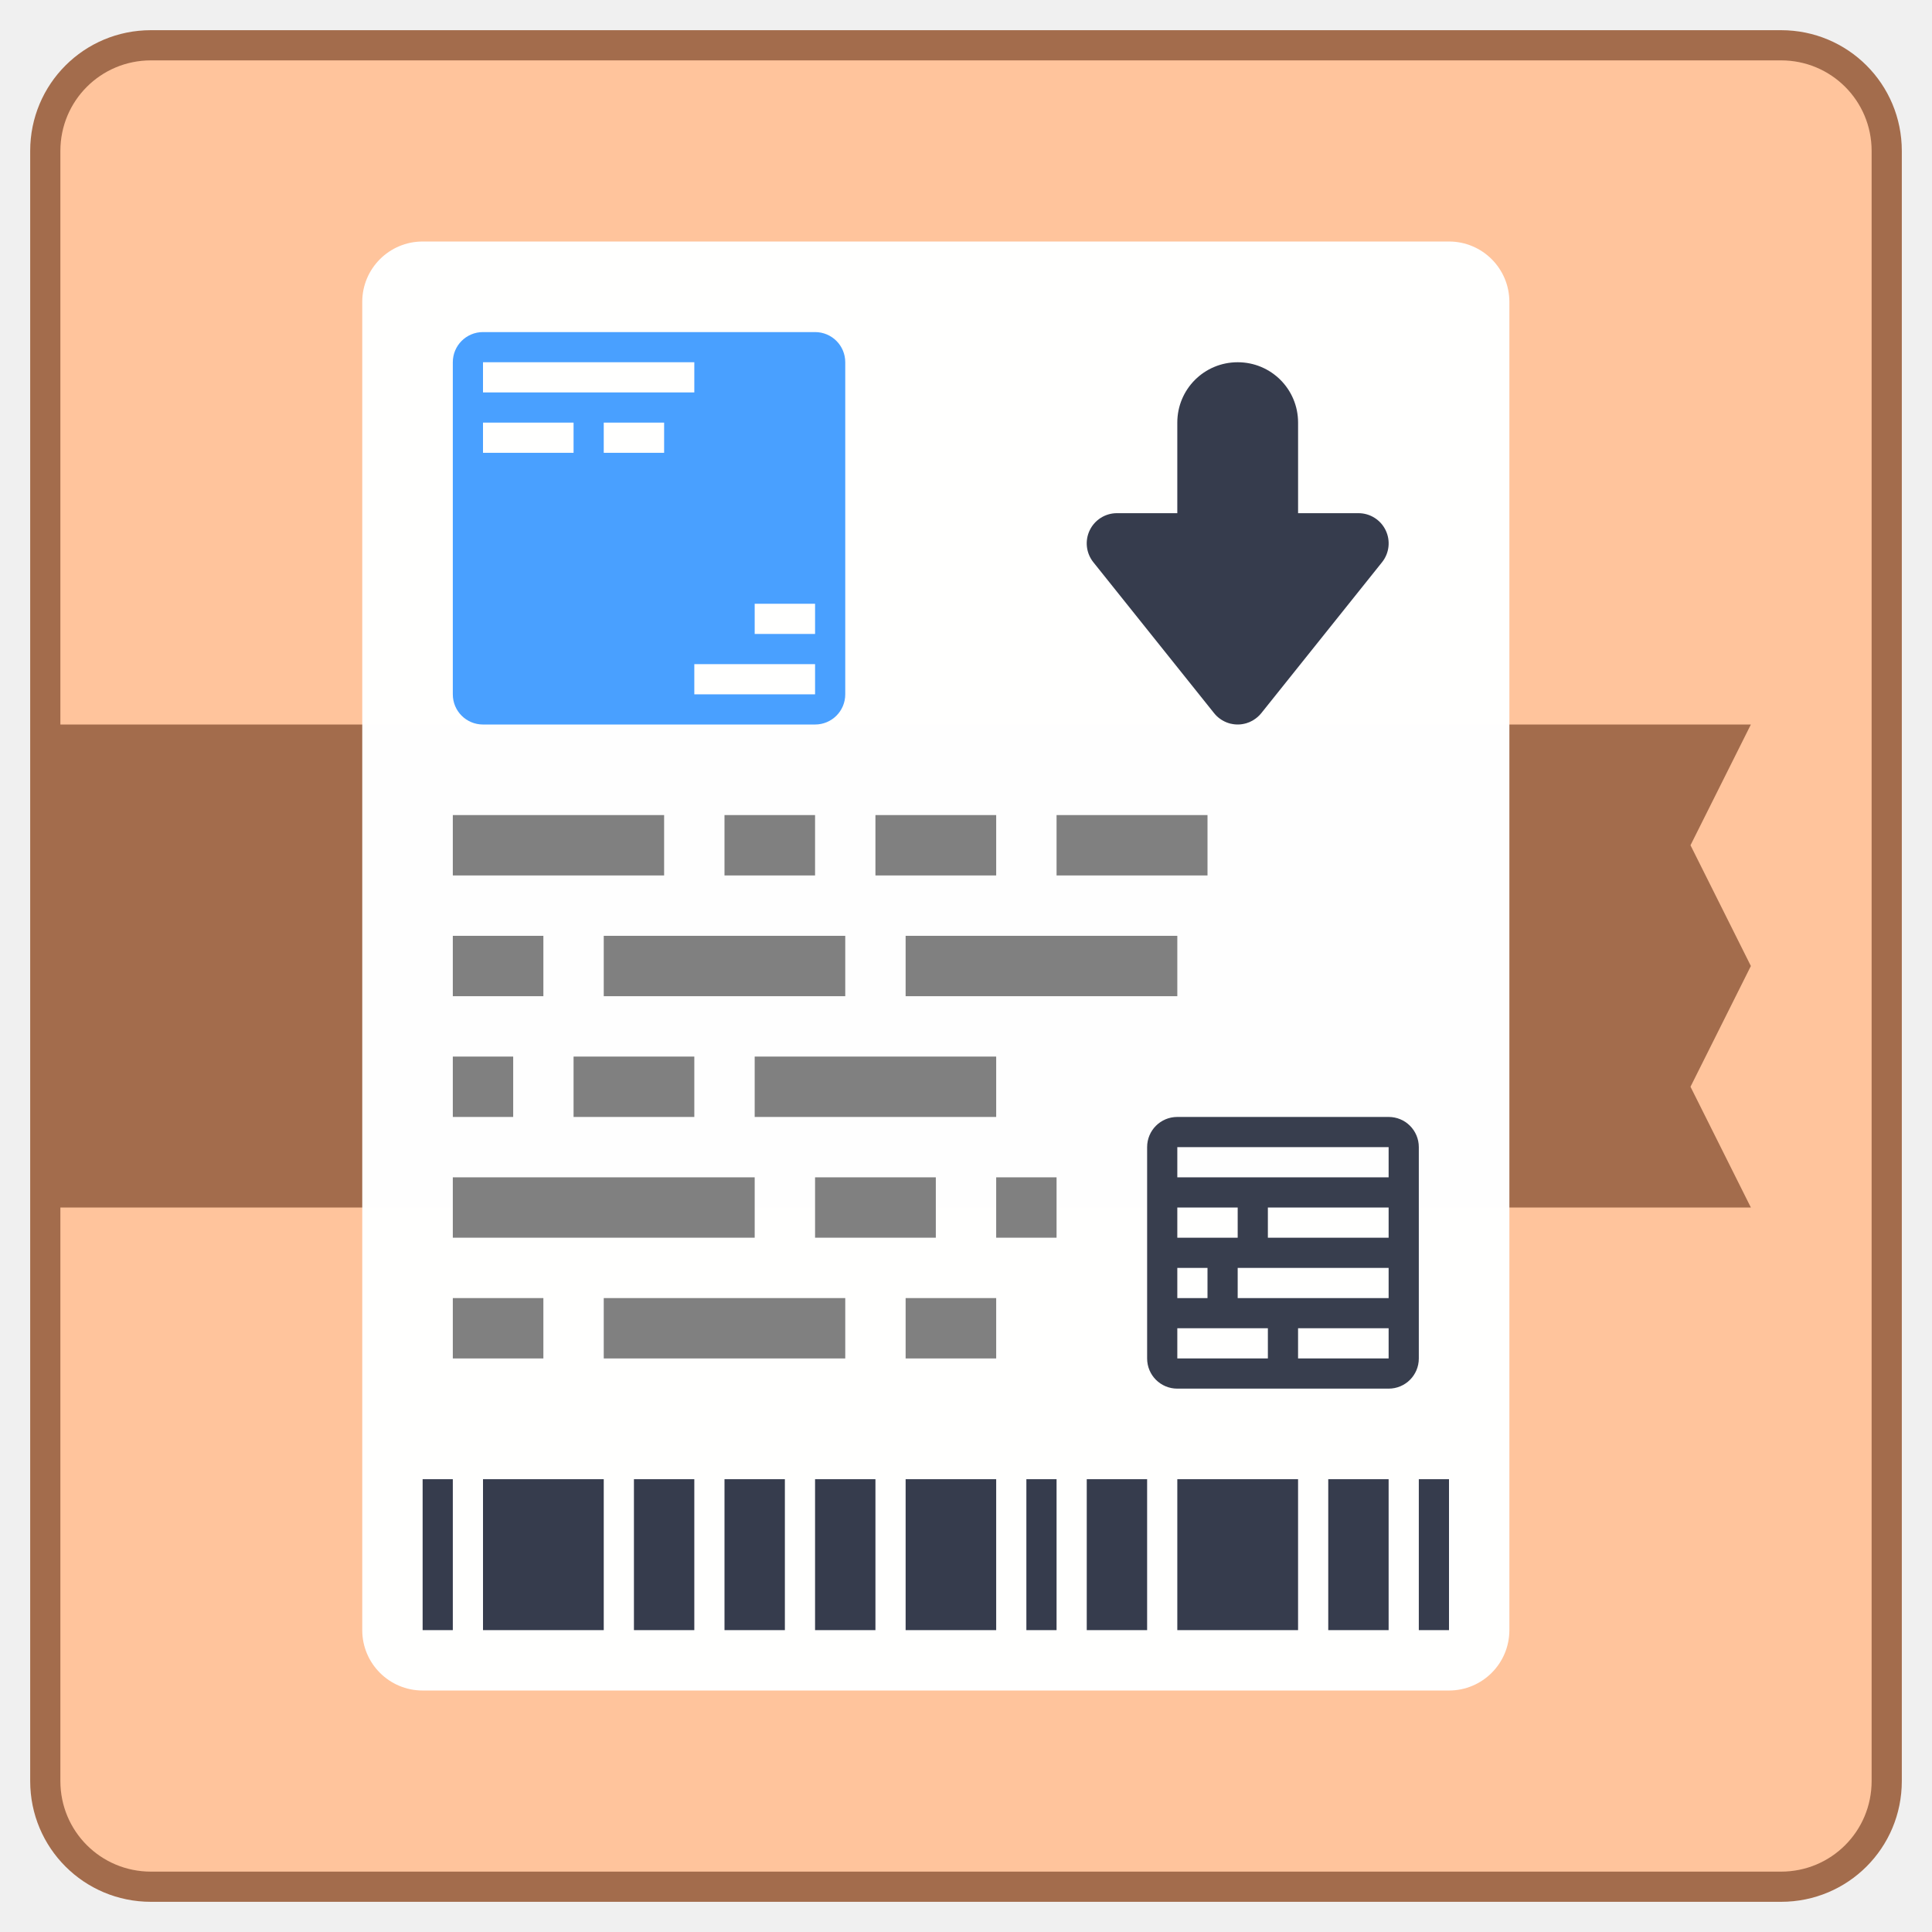
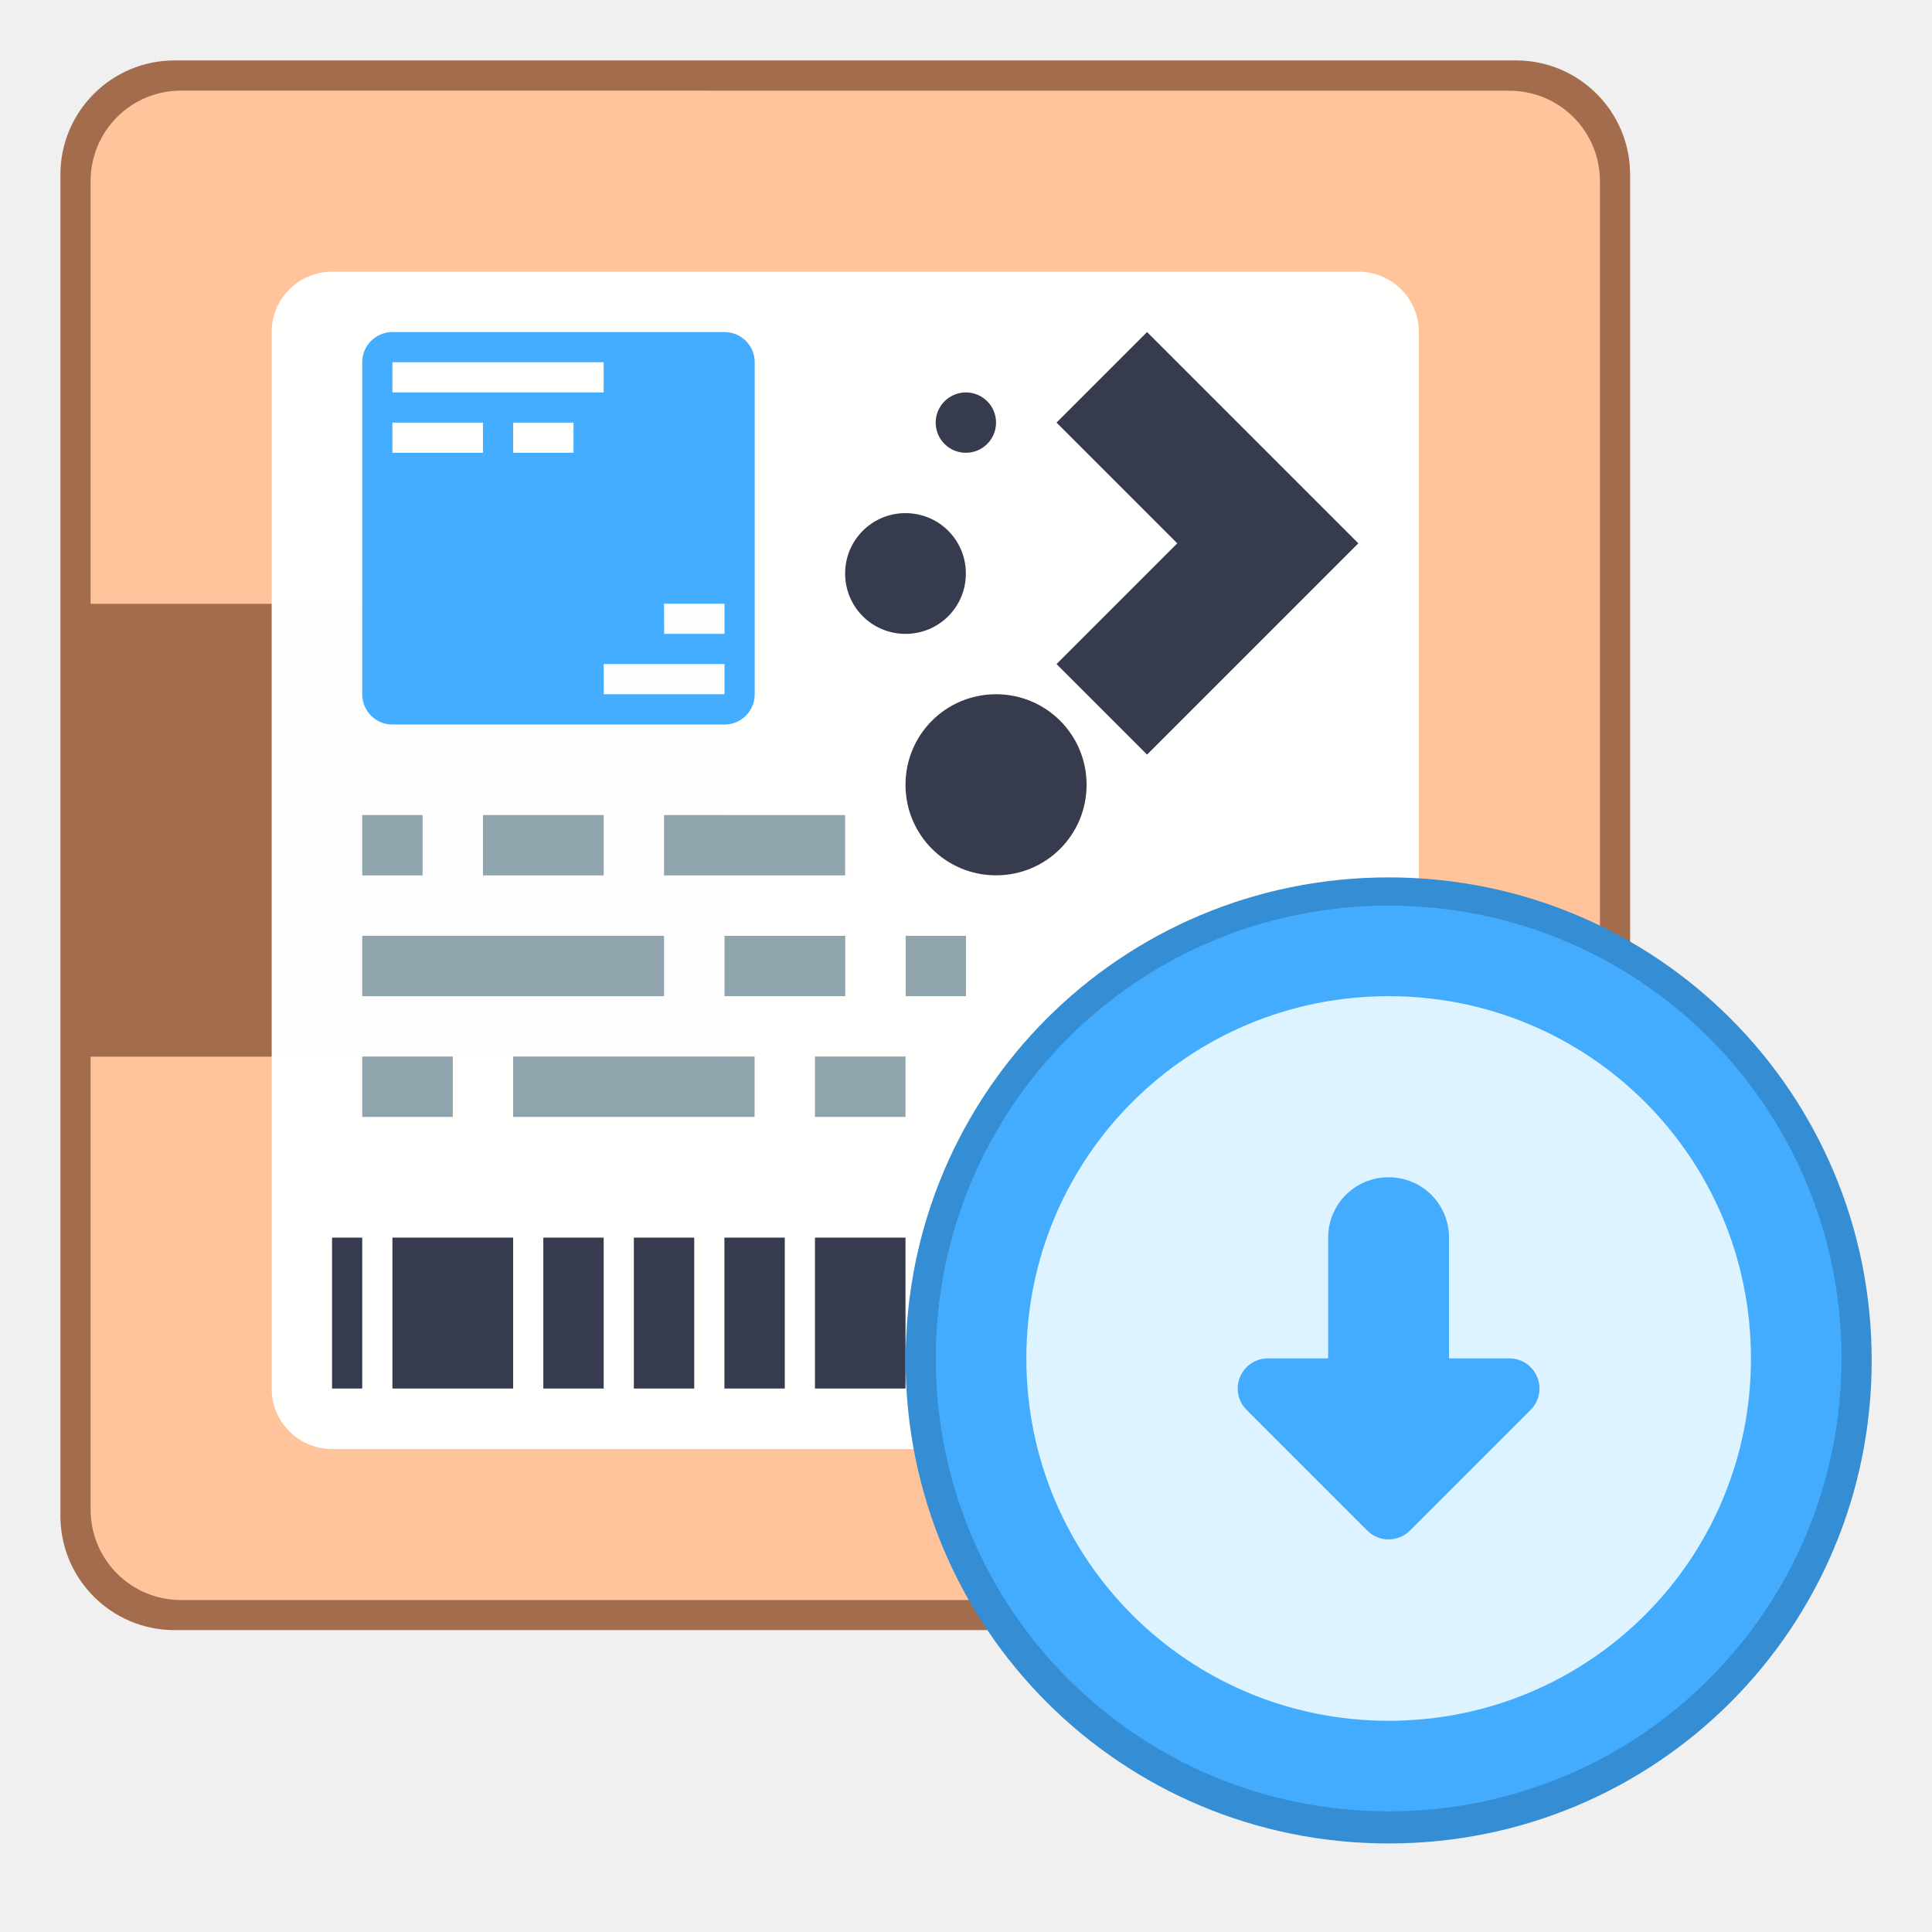
- <svg xmlns="http://www.w3.org/2000/svg" width="64" height="64" viewBox="0 0 64 64" version="1.1" id="svg8">
+ <svg xmlns="http://www.w3.org/2000/svg" width="64" height="64" viewBox="0 0 64 64" version="1.1" id="svg8" xml:space="preserve">
  <defs id="defs2">
    <style id="current-color-scheme" type="text/css">
      .ColorScheme-Text {
        color:#122036;
      }
      </style>
    <style id="current-color-scheme-2" type="text/css">
      .ColorScheme-Text {
        color:#122036;
      }
      </style>
    <style type="text/css" id="current-color-scheme-60">
      .ColorScheme-Text {
        color:#122036;
      }
      </style>
    <style id="current-color-scheme-6" type="text/css">
      .ColorScheme-Text {
        color:#122036;
      }
      </style>
    <style id="current-color-scheme-2-6" type="text/css">
      .ColorScheme-Text {
        color:#122036;
      }
      </style>
+     <style id="current-color-scheme-53" type="text/css">
+       .ColorScheme-Text {
+         color:#122036;
+       }
+       </style>
+     <style id="current-color-scheme-2-5" type="text/css">
+       .ColorScheme-Text {
+         color:#122036;
+       }
+       </style>
+     <style type="text/css" id="current-color-scheme-60-6">
+       .ColorScheme-Text {
+         color:#122036;
+       }
+       </style>
+     <style id="current-color-scheme-6-2" type="text/css">
+       .ColorScheme-Text {
+         color:#122036;
+       }
+       </style>
+     <style id="current-color-scheme-2-6-9" type="text/css">
+       .ColorScheme-Text {
+         color:#122036;
+       }
+       </style>
+     <style type="text/css" id="current-color-scheme-5">
+       .ColorScheme-Text {
+         color:#122036;
+       }
+       </style>
+     <style type="text/css" id="current-color-scheme-2-3">
+       .ColorScheme-Text {
+         color:#122036;
+       }
+       </style>
+     <style id="current-color-scheme-60-5" type="text/css">
+       .ColorScheme-Text {
+         color:#122036;
+       }
+       </style>
+     <style type="text/css" id="current-color-scheme-6-6">
+       .ColorScheme-Text {
+         color:#122036;
+       }
+       </style>
+     <style type="text/css" id="current-color-scheme-2-6-2">
+       .ColorScheme-Text {
+         color:#122036;
+       }
+       </style>
+     <style id="current-color-scheme-8" type="text/css">
+       .ColorScheme-Text {
+         color:#122036;
+       }
+       </style>
+     <style id="current-color-scheme-2-7" type="text/css">
+       .ColorScheme-Text {
+         color:#122036;
+       }
+       </style>
+     <style type="text/css" id="current-color-scheme-60-9">
+       .ColorScheme-Text {
+         color:#122036;
+       }
+       </style>
+     <style id="current-color-scheme-6-20" type="text/css">
+       .ColorScheme-Text {
+         color:#122036;
+       }
+       </style>
+     <style id="current-color-scheme-2-6-23" type="text/css">
+       .ColorScheme-Text {
+         color:#122036;
+       }
+       </style>
+     <style type="text/css" id="current-color-scheme-5-7">
+       .ColorScheme-Text {
+         color:#122036;
+       }
+       </style>
+     <style type="text/css" id="current-color-scheme-2-3-5">
+       .ColorScheme-Text {
+         color:#122036;
+       }
+       </style>
+     <style id="current-color-scheme-60-5-9" type="text/css">
+       .ColorScheme-Text {
+         color:#122036;
+       }
+       </style>
+     <style type="text/css" id="current-color-scheme-6-6-2">
+       .ColorScheme-Text {
+         color:#122036;
+       }
+       </style>
+     <style type="text/css" id="current-color-scheme-2-6-2-2">
+       .ColorScheme-Text {
+         color:#122036;
+       }
+       </style>
+     <style id="current-color-scheme-47" type="text/css">
+       .ColorScheme-Text {
+         color:#122036;
+       }
+       </style>
+     <style id="current-color-scheme-2-8" type="text/css">
+       .ColorScheme-Text {
+         color:#122036;
+       }
+       </style>
+     <style type="text/css" id="current-color-scheme-60-4">
+       .ColorScheme-Text {
+         color:#122036;
+       }
+       </style>
+     <style id="current-color-scheme-6-5" type="text/css">
+       .ColorScheme-Text {
+         color:#122036;
+       }
+       </style>
+     <style id="current-color-scheme-2-6-0" type="text/css">
+       .ColorScheme-Text {
+         color:#122036;
+       }
+       </style>
+     <style id="current-color-scheme-09" type="text/css">
+       .ColorScheme-Text {
+         color:#122036;
+       }
+       </style>
+     <style id="current-color-scheme-2-3-3" type="text/css">
+       .ColorScheme-Text {
+         color:#122036;
+       }
+       </style>
+     <style type="text/css" id="current-color-scheme-60-6-6">
+       .ColorScheme-Text {
+         color:#122036;
+       }
+       </style>
+     <style id="current-color-scheme-6-0" type="text/css">
+       .ColorScheme-Text {
+         color:#122036;
+       }
+       </style>
+     <style id="current-color-scheme-2-6-6" type="text/css">
+       .ColorScheme-Text {
+         color:#122036;
+       }
+       </style>
+     <style type="text/css" id="current-color-scheme-4">
+       .ColorScheme-Text {
+         color:#122036;
+       }
+       </style>
+     <style id="current-color-scheme-5-10" type="text/css">
+       .ColorScheme-Text {
+         color:#122036;
+       }
+       </style>
+     <style id="current-color-scheme-53-6" type="text/css">
+       .ColorScheme-Text {
+         color:#122036;
+       }
+       </style>
+     <style id="current-color-scheme-535" type="text/css">
+       .ColorScheme-Text {
+         color:#122036;
+       }
+       </style>
+     <style type="text/css" id="current-color-scheme-5-6">
+       .ColorScheme-Text {
+         color:#122036;
+       }
+       </style>
+     <style id="current-color-scheme-6-7" type="text/css">
+       .ColorScheme-Text {
+         color:#122036;
+       }
+       </style>
+     <style type="text/css" id="current-color-scheme-53-2">
+       .ColorScheme-Text {
+         color:#122036;
+       }
+       </style>
+     <style id="current-color-scheme-5-7-3" type="text/css">
+       .ColorScheme-Text {
+         color:#122036;
+       }
+       </style>
+     <style id="current-color-scheme-2-4" type="text/css">
+       .ColorScheme-Text {
+         color:#122036;
+       }
+       </style>
+     <style id="current-color-scheme-1" type="text/css">
+       .ColorScheme-Text {
+         color:#122036;
+       }
+       </style>
+     <style type="text/css" id="current-color-scheme-10">
+       .ColorScheme-Text {
+         color:#122036;
+       }
+       </style>
+     <style id="current-color-scheme-0" type="text/css">
+       .ColorScheme-Text {
+         color:#122036;
+       }
+       </style>
+     <style type="text/css" id="current-color-scheme-29">
+       .ColorScheme-Text {
+         color:#122036;
+       }
+       </style>
+     <style id="current-color-scheme-5-1" type="text/css">
+       .ColorScheme-Text {
+         color:#122036;
+       }
+       </style>
+     <style type="text/css" id="current-color-scheme-70">
+       .ColorScheme-Text {
+         color:#122036;
+       }
+       </style>
+     <style id="current-color-scheme-5-9" type="text/css">
+       .ColorScheme-Text {
+         color:#122036;
+       }
+       </style>
+     <style id="current-color-scheme-2-2" type="text/css">
+       .ColorScheme-Text {
+         color:#122036;
+       }
+       </style>
+     <style id="current-color-scheme-1-7" type="text/css">
+       .ColorScheme-Text {
+         color:#122036;
+       }
+       </style>
+     <style type="text/css" id="current-color-scheme-10-0">
+       .ColorScheme-Text {
+         color:#122036;
+       }
+       </style>
+     <style id="current-color-scheme-0-9" type="text/css">
+       .ColorScheme-Text {
+         color:#122036;
+       }
+       </style>
+     <style id="current-color-scheme-26" type="text/css">
+       .ColorScheme-Text {
+         color:#122036;
+       }
+       </style>
+     <style id="current-color-scheme-7" type="text/css">
+       .ColorScheme-Text {
+         color:#122036;
+       }
+       </style>
  </defs>
  <g id="layer1" transform="translate(0,-250.65)">
-     <g id="g4979" transform="translate(40,-5.928571)">
-       <g id="layer1-7" transform="translate(-40,5.928571)">
-         <path style="opacity:1;vector-effect:none;fill:#a36c4c;fill-opacity:1;stroke:none;stroke-width:2.289;stroke-linecap:round;stroke-linejoin:round;stroke-miterlimit:4;stroke-dasharray:none;stroke-dashoffset:0;stroke-opacity:1" d="m 5,251.65 h 54 c 2.216,0 4,1.784 4,4 v 54 c 0,2.216 -1.784,4 -4,4 H 5 c -2.216,0 -4,-1.784 -4,-4 v -54 c 0,-2.216 1.784,-4 4,-4 z" id="rect863" />
-         <path id="rect863-9" transform="translate(0,250.65)" d="M 5,2 C 3.338,2 2,3.338 2,5 v 19 h 56 l -2,4 2,4 -2,4 2,4 H 2 v 19 c 0,1.662 1.338,3 3,3 h 54 c 1.662,0 3,-1.338 3,-3 V 5 C 62,3.338 60.662,2 59,2 Z" style="opacity:1;vector-effect:none;fill:#ffc49c;fill-opacity:1;stroke:none;stroke-width:2.216;stroke-linecap:round;stroke-linejoin:round;stroke-miterlimit:4;stroke-dasharray:none;stroke-dashoffset:0;stroke-opacity:1" />
+     <g id="layer1-70" transform="translate(-66,9)">
+       <g id="g831" transform="matrix(4.031496,0,0,4.031496,71.26667,-911.9043)">
+         <rect style="fill:#a36c4c;fill-opacity:1;stroke:none;stroke-width:0.469;stroke-linecap:round;stroke-linejoin:round;stroke-miterlimit:1.8;paint-order:fill markers stroke;stop-color:#000000" id="rect2786" width="12.898" height="12.898" x="-0.81" y="286.632" ry="0.938" />
+         <path id="rect2786-6" style="fill:#ffc49c;fill-opacity:1;stroke:none;stroke-width:0.451;stroke-linecap:round;stroke-linejoin:round;stroke-miterlimit:1.8;paint-order:fill markers stroke;stop-color:#000000" d="m 0.182,286.88 c -0.412,0 -0.744,0.332 -0.744,0.744 v 3.473 H 4.647 v 3.721 h -5.209 v 3.721 c 0,0.412 0.332,0.744 0.744,0.744 H 11.096 c 0.412,0 0.744,-0.332 0.744,-0.744 v -10.914 c 0,-0.412 -0.332,-0.744 -0.744,-0.744 z" />
+         <rect ry="0.496" y="288.368" x="0.926" height="9.674" width="9.426" id="rect4106-6" style="opacity:0.99;fill:#ffffff;fill-opacity:1;stroke:none;stroke-width:0.496;stroke-linecap:round;stroke-linejoin:round;stroke-miterlimit:4;stroke-dasharray:none;stroke-dashoffset:0;stroke-opacity:1" />
+         <path id="rect883-2-5-0" d="m 1.422,296.305 v 1.24 h 0.248 v -1.24 z m 0.496,0 v 1.24 h 0.992 v -1.24 z m 1.24,0 v 1.24 h 0.496 v -1.24 z m 0.744,0 v 1.24 h 0.496 v -1.24 z m 0.744,0 v 1.24 h 0.496 v -1.24 z m 0.744,0 v 1.24 h 0.744 v -1.24 z" style="fill:#363c4d;fill-opacity:1;stroke:none;stroke-width:1.488;stroke-linecap:round;stroke-linejoin:round;stroke-miterlimit:4;stroke-dasharray:none;stroke-dashoffset:0;stroke-opacity:1;paint-order:stroke markers fill" />
+         <path id="rect4139-6" style="opacity:0.99;fill:#44acff;fill-opacity:1;stroke:none;stroke-width:0.496;stroke-linecap:round;stroke-linejoin:round;stroke-miterlimit:4;stroke-dasharray:none;stroke-dashoffset:0;stroke-opacity:1" d="m 1.918,288.864 c -0.137,0 -0.248,0.111 -0.248,0.248 v 2.729 c 0,0.137 0.111,0.248 0.248,0.248 H 4.647 c 0.137,0 0.248,-0.111 0.248,-0.248 v -2.729 c 0,-0.137 -0.111,-0.248 -0.248,-0.248 z m 0,0.248 h 1.736 v 0.248 H 1.918 Z m 0,0.496 h 0.744 v 0.248 H 1.918 Z m 0.992,0 h 0.496 v 0.248 H 2.91 Z m 1.24,1.488 H 4.647 v 0.248 H 4.151 Z m -0.496,0.496 H 4.647 v 0.248 H 3.655 Z" />
+         <path id="rect1001-1" d="m 1.67,292.833 v 0.496 h 0.496 v -0.496 z m 0.992,0 v 0.496 h 0.992 v -0.496 z m 1.488,0 v 0.496 l 1.488,1e-5 v -0.496 z m -2.48,0.992 v 0.496 h 2.48 v -0.496 z m 2.977,0 v 0.496 h 0.992 v -0.496 z m 1.488,0 v 0.496 h 0.496 v -0.496 z m -4.465,0.992 v 0.496 H 2.414 v -0.496 z m 1.24,0 v 0.496 h 1.984 v -0.496 z m 2.48,0 v 0.496 h 0.744 v -0.496 z" style="fill:#90a4ae;fill-opacity:1;stroke:none;stroke-width:0.496;stroke-linecap:round;stroke-linejoin:round;stroke-miterlimit:4;stroke-dasharray:none;stroke-dashoffset:0;stroke-opacity:1" />
+         <path id="rect4308-6-5" style="fill:#363c4d;fill-opacity:1;stroke-width:0.11" d="m 8.119,288.864 -0.744,0.744 0.992,0.992 -0.992,0.992 0.744,0.744 1.736,-1.736 z m -1.495,0.496 c -0.134,0.004 -0.242,0.113 -0.242,0.248 0,0.137 0.111,0.248 0.248,0.248 0.137,0 0.248,-0.111 0.248,-0.248 0,-0.137 -0.111,-0.248 -0.248,-0.248 -0.002,0 -0.004,-4e-5 -0.006,0 z m -0.503,0.992 c -0.269,0.007 -0.483,0.226 -0.483,0.496 0,0.275 0.221,0.496 0.496,0.496 0.275,0 0.496,-0.221 0.496,-0.496 0,-0.275 -0.221,-0.496 -0.496,-0.496 -0.004,0 -0.009,-1.2e-4 -0.013,0 z m 0.757,1.488 c -0.412,0 -0.744,0.332 -0.744,0.744 0,0.412 0.332,0.744 0.744,0.744 0.412,0 0.744,-0.332 0.744,-0.744 0,-0.412 -0.332,-0.744 -0.744,-0.744 z" />
+         <path id="rect903-0" d="m 10.104,293.345 c 2.199,0 3.969,1.77 3.969,3.969 0,2.199 -1.77,3.969 -3.969,3.969 -2.199,0 -3.969,-1.77 -3.969,-3.969 0,-2.199 1.77,-3.969 3.969,-3.969 z" style="opacity:1;fill:#358dd3;fill-opacity:1;stroke:none;stroke-width:0.523;stroke-linecap:round;stroke-linejoin:round;stroke-miterlimit:4;stroke-dasharray:none;stroke-opacity:1" />
+         <path id="rect903-2-3" d="m 10.104,293.577 c 2.061,0 3.721,1.659 3.721,3.721 0,2.061 -1.659,3.721 -3.721,3.721 -2.061,0 -3.721,-1.659 -3.721,-3.721 0,-2.061 1.659,-3.721 3.721,-3.721 z" style="opacity:1;fill:#44acff;fill-opacity:1;stroke:none;stroke-width:0.49;stroke-linecap:round;stroke-linejoin:round;stroke-miterlimit:4;stroke-dasharray:none;stroke-opacity:1" />
+         <path id="rect5344" d="m 10.104,294.321 c -1.649,0 -2.977,1.328 -2.977,2.977 0,1.649 1.328,2.977 2.977,2.977 1.649,0 2.977,-1.328 2.977,-2.977 0,-1.649 -1.328,-2.977 -2.977,-2.977 z m 0,1.488 c 0.275,0 0.496,0.221 0.496,0.496 v 0.992 h 0.496 a 0.248,0.248 0 0 1 0.175,0.423 l -0.992,0.992 a 0.248,0.248 0 0 1 -0.351,0 l -0.992,-0.992 a 0.248,0.248 0 0 1 0.175,-0.423 h 0.496 v -0.992 c 0,-0.275 0.221,-0.496 0.496,-0.496 z" style="fill:#ddf3ff;fill-opacity:1;stroke:none;stroke-width:0.45;stroke-linecap:round;stroke-linejoin:round;stroke-miterlimit:4;stroke-dasharray:none;stroke-opacity:1" />
      </g>
-       <rect ry="2" y="264.579" x="-28" height="48" width="38" id="rect4106" style="opacity:0.99;vector-effect:none;fill:#ffffff;fill-opacity:1;stroke:none;stroke-width:2;stroke-linecap:round;stroke-linejoin:round;stroke-miterlimit:4;stroke-dasharray:none;stroke-dashoffset:0;stroke-opacity:1" />
-       <path id="rect883-2-5" d="m -26,305.579 v 5 h 1 v -5 z m 2,0 v 5 h 4 v -5 z m 5,0 v 5 h 2 v -5 z m 3,0 v 5 h 2 v -5 z m 3,0 v 5 h 2 v -5 z m 3,0 v 5 h 3 v -5 z m 4,0 v 5 h 1 v -5 z m 2,0 v 5 h 2 v -5 z m 3,0 v 5 h 4 v -5 z m 5,0 v 5 h 2 v -5 z m 3,0 v 5 h 1 v -5 z" style="opacity:1;fill:#363c4d;fill-opacity:1;stroke:none;stroke-width:6;stroke-linecap:round;stroke-linejoin:round;stroke-miterlimit:4;stroke-dasharray:none;stroke-dashoffset:0;stroke-opacity:1;paint-order:stroke markers fill" />
-       <path id="rect4139" d="m -24,267.579 c -0.554,0 -1,0.446 -1,1 v 11 c 0,0.554 0.446,1 1,1 h 11 c 0.554,0 1,-0.446 1,-1 v -11 c 0,-0.554 -0.446,-1 -1,-1 z m 0,1 h 7 v 1 h -7 z m 0,2 h 3 v 1 h -3 z m 4,0 h 2 v 1 h -2 z m 5,6 h 2 v 1 h -2 z m -2,2 h 4 v 1 h -4 z" style="opacity:0.99;vector-effect:none;fill:#489fff;fill-opacity:1;stroke:none;stroke-width:2;stroke-linecap:round;stroke-linejoin:round;stroke-miterlimit:4;stroke-dasharray:none;stroke-dashoffset:0;stroke-opacity:1" />
-       <path id="rect4139-7" d="m -1,293.579 c -0.554,0 -1,0.446 -1,1 v 7 c 0,0.554 0.446,1 1,1 h 7 c 0.554,0 1,-0.446 1,-1 v -7 c 0,-0.554 -0.446,-1 -1,-1 z m 0,1 h 7 v 1 h -7 z m 0,2 h 2 v 1 h -2 z m 3,0 h 4 v 1 H 2 Z m -3,2 h 1 v 1 h -1 z m 2,0 h 5 v 1 H 1 Z m -2,2 h 3 v 1 h -3 z m 4,0 h 3 v 1 H 3 Z" style="opacity:0.99;vector-effect:none;fill:#363c4d;fill-opacity:1;stroke:none;stroke-width:2;stroke-linecap:round;stroke-linejoin:round;stroke-miterlimit:4;stroke-dasharray:none;stroke-dashoffset:0;stroke-opacity:1" />
-       <g id="layer1-4" transform="matrix(1,0,0,-1,0.847656,598.3223)">
-         <path id="path4228" d="m 0.152,329.744 c -1.108,0 -2,-0.892 -2,-2 v -3 h -1 -1 a 1,1 0 0 1 -0.781,-1.625 l 4,-5 a 1,1 0 0 1 0.09,-0.098 1,1 0 0 1 0.211,-0.154 1,1 0 0 1 0.238,-0.094 c 0.002,-5.1e-4 0.004,-0.001 0.006,-0.002 a 1,1 0 0 1 0.006,0 1,1 0 0 1 0.26,-0.027 1,1 0 0 1 0.246,0.039 1,1 0 0 1 0.002,0 c 5.77e-4,1.7e-4 0.001,-1.7e-4 0.002,0 a 1,1 0 0 1 0.223,0.096 1,1 0 0 1 0.004,0.002 c 0.002,9.3e-4 0.002,0.003 0.004,0.004 a 1,1 0 0 1 0.271,0.234 l 4,5 a 1,1 0 0 1 -0.781,1.625 h -1 -1 v 3 c 0,1.108 -0.892,2 -2,2 z" style="color:#122036;fill:#363c4d;fill-opacity:1;stroke:none" />
-       </g>
-       <path id="rect1001" d="m -25,283.579 v 2 h 7 v -2 z m 9,0 v 2 h 3 v -2 z m 5,0 v 2 h 4 v -2 z m 6,0 v 2 h 5 v -2 z m -20,4 v 2 h 3 v -2 z m 5,0 v 2 h 8 v -2 z m 10,0 v 2 h 9 v -2 z m -15,4 v 2 h 2 v -2 z m 4,0 v 2 h 4 v -2 z m 6,0 v 2 h 8 v -2 z m -10,4 v 2 h 10 v -2 z m 12,0 v 2 h 4 v -2 z m 6,0 v 2 h 2 v -2 z m -18,4 v 2 h 3 v -2 z m 5,0 v 2 h 8 v -2 z m 10,0 v 2 h 3 v -2 z" style="opacity:1;vector-effect:none;fill:#808080;fill-opacity:1;stroke:none;stroke-width:2;stroke-linecap:round;stroke-linejoin:round;stroke-miterlimit:4;stroke-dasharray:none;stroke-dashoffset:0;stroke-opacity:1" />
    </g>
  </g>
</svg>
